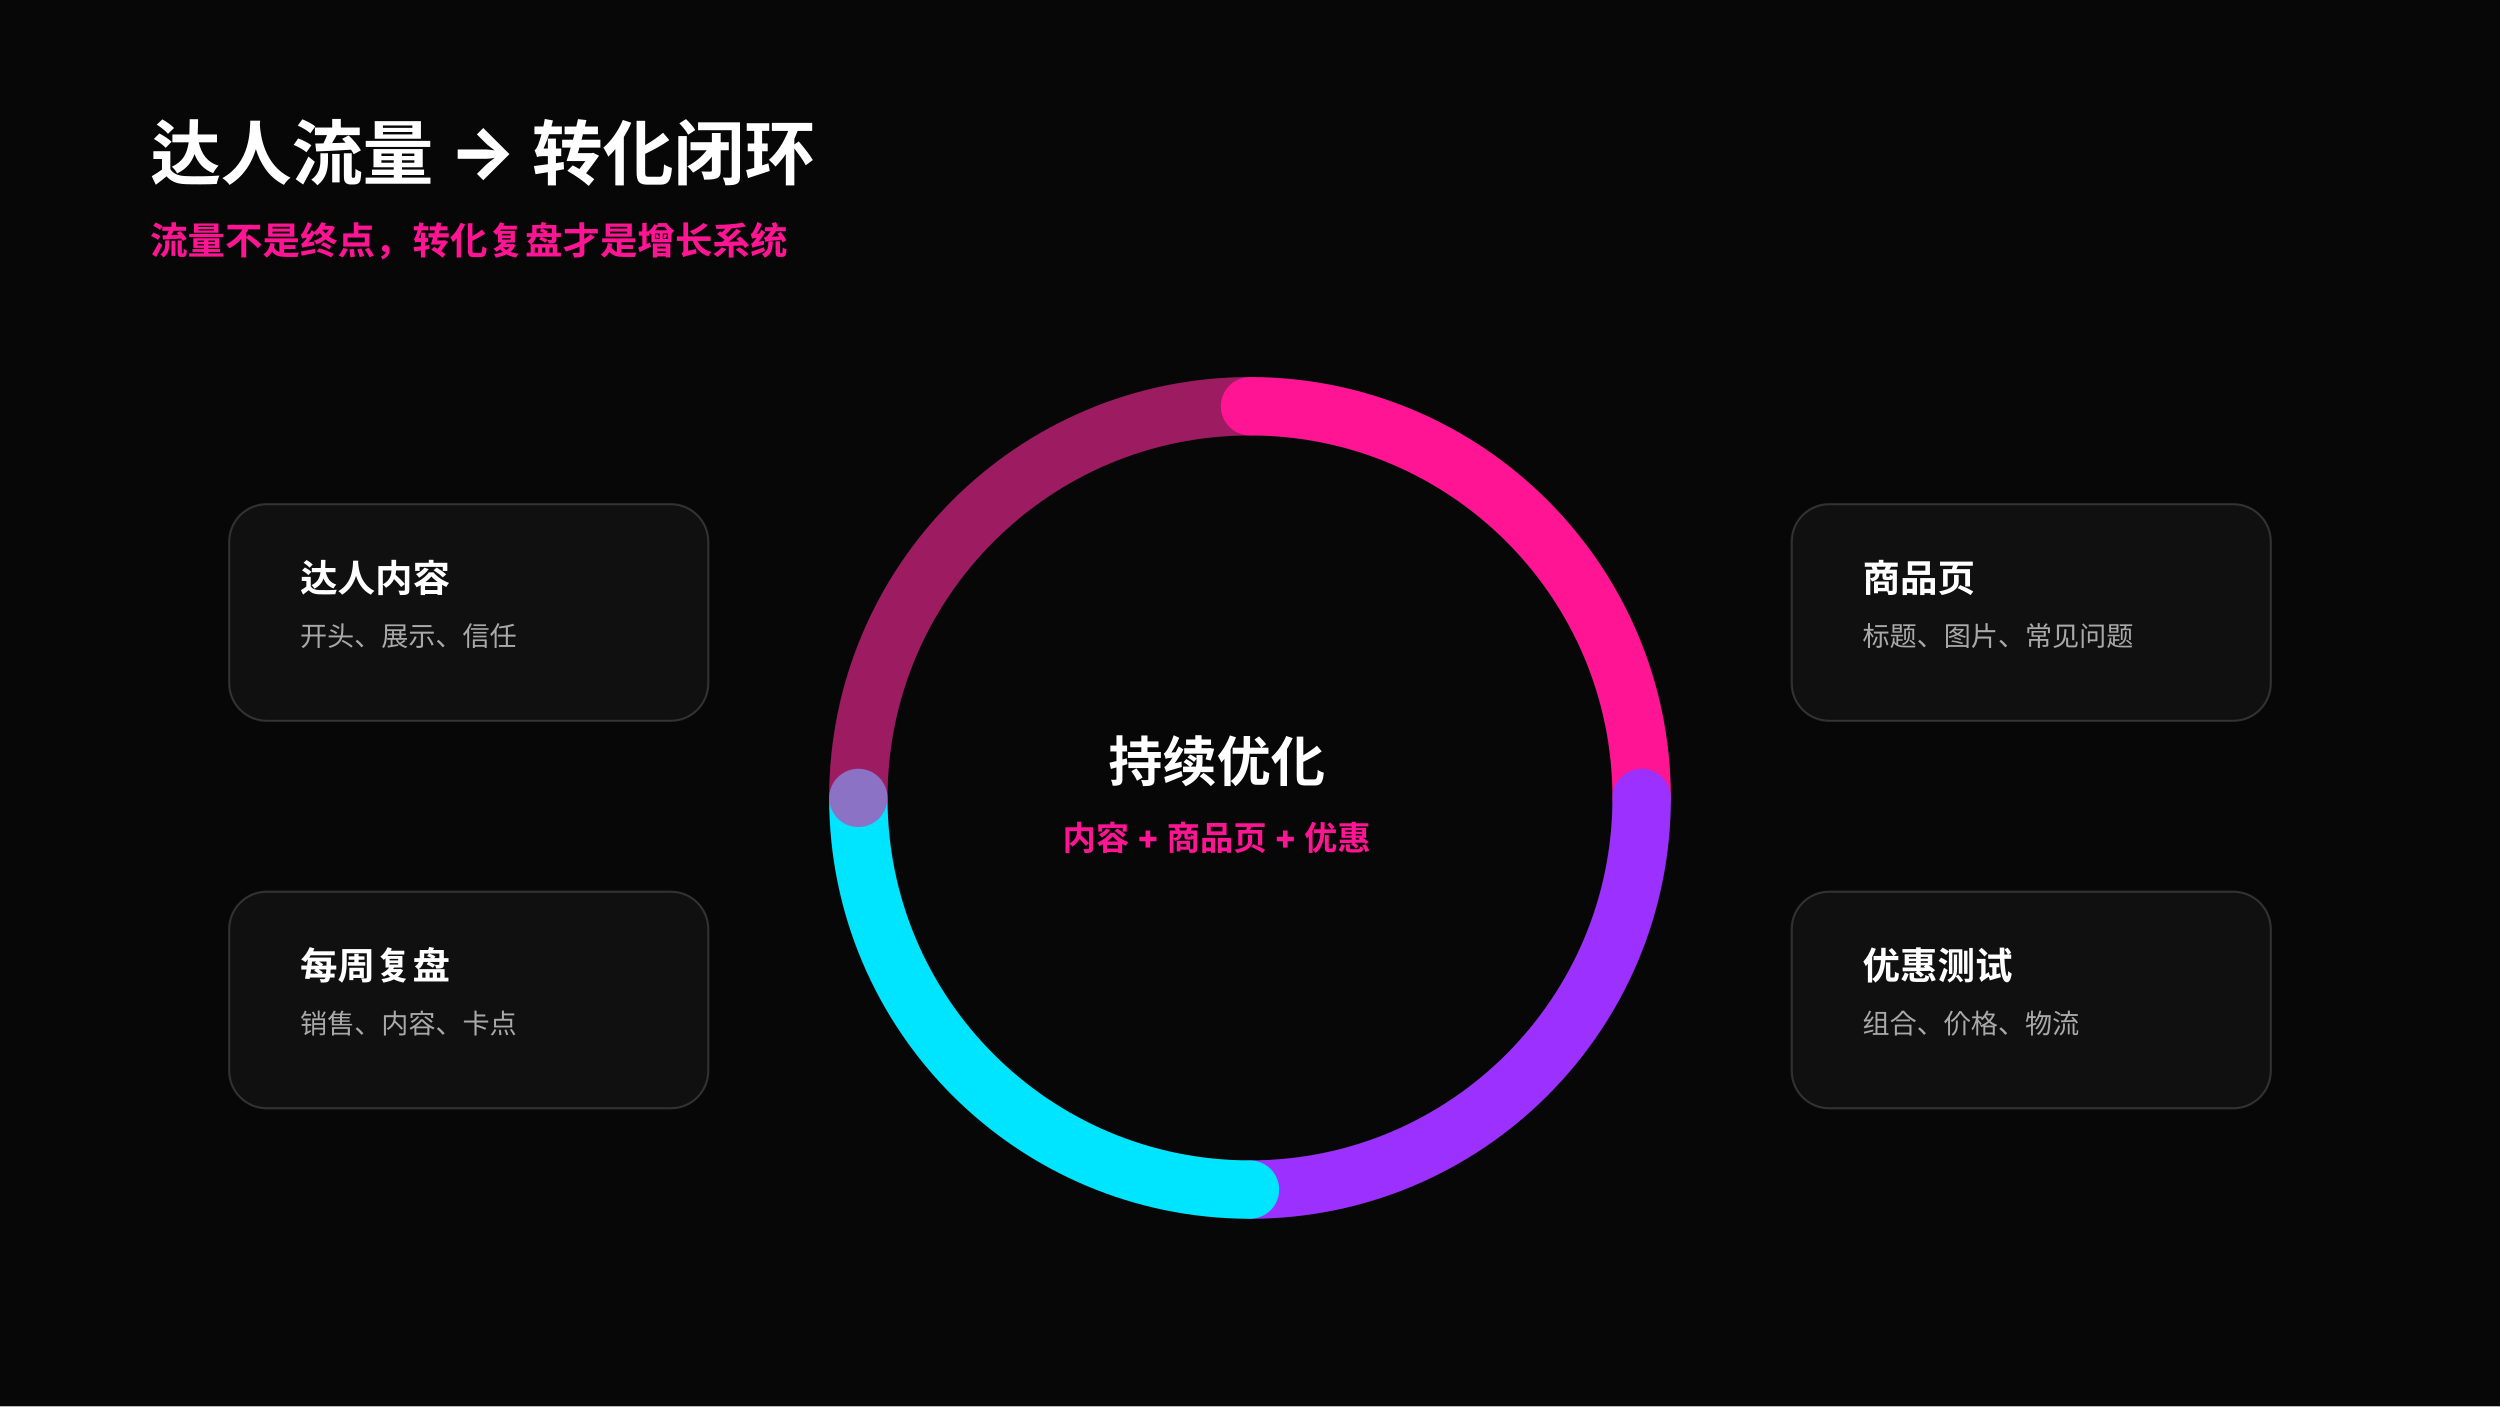
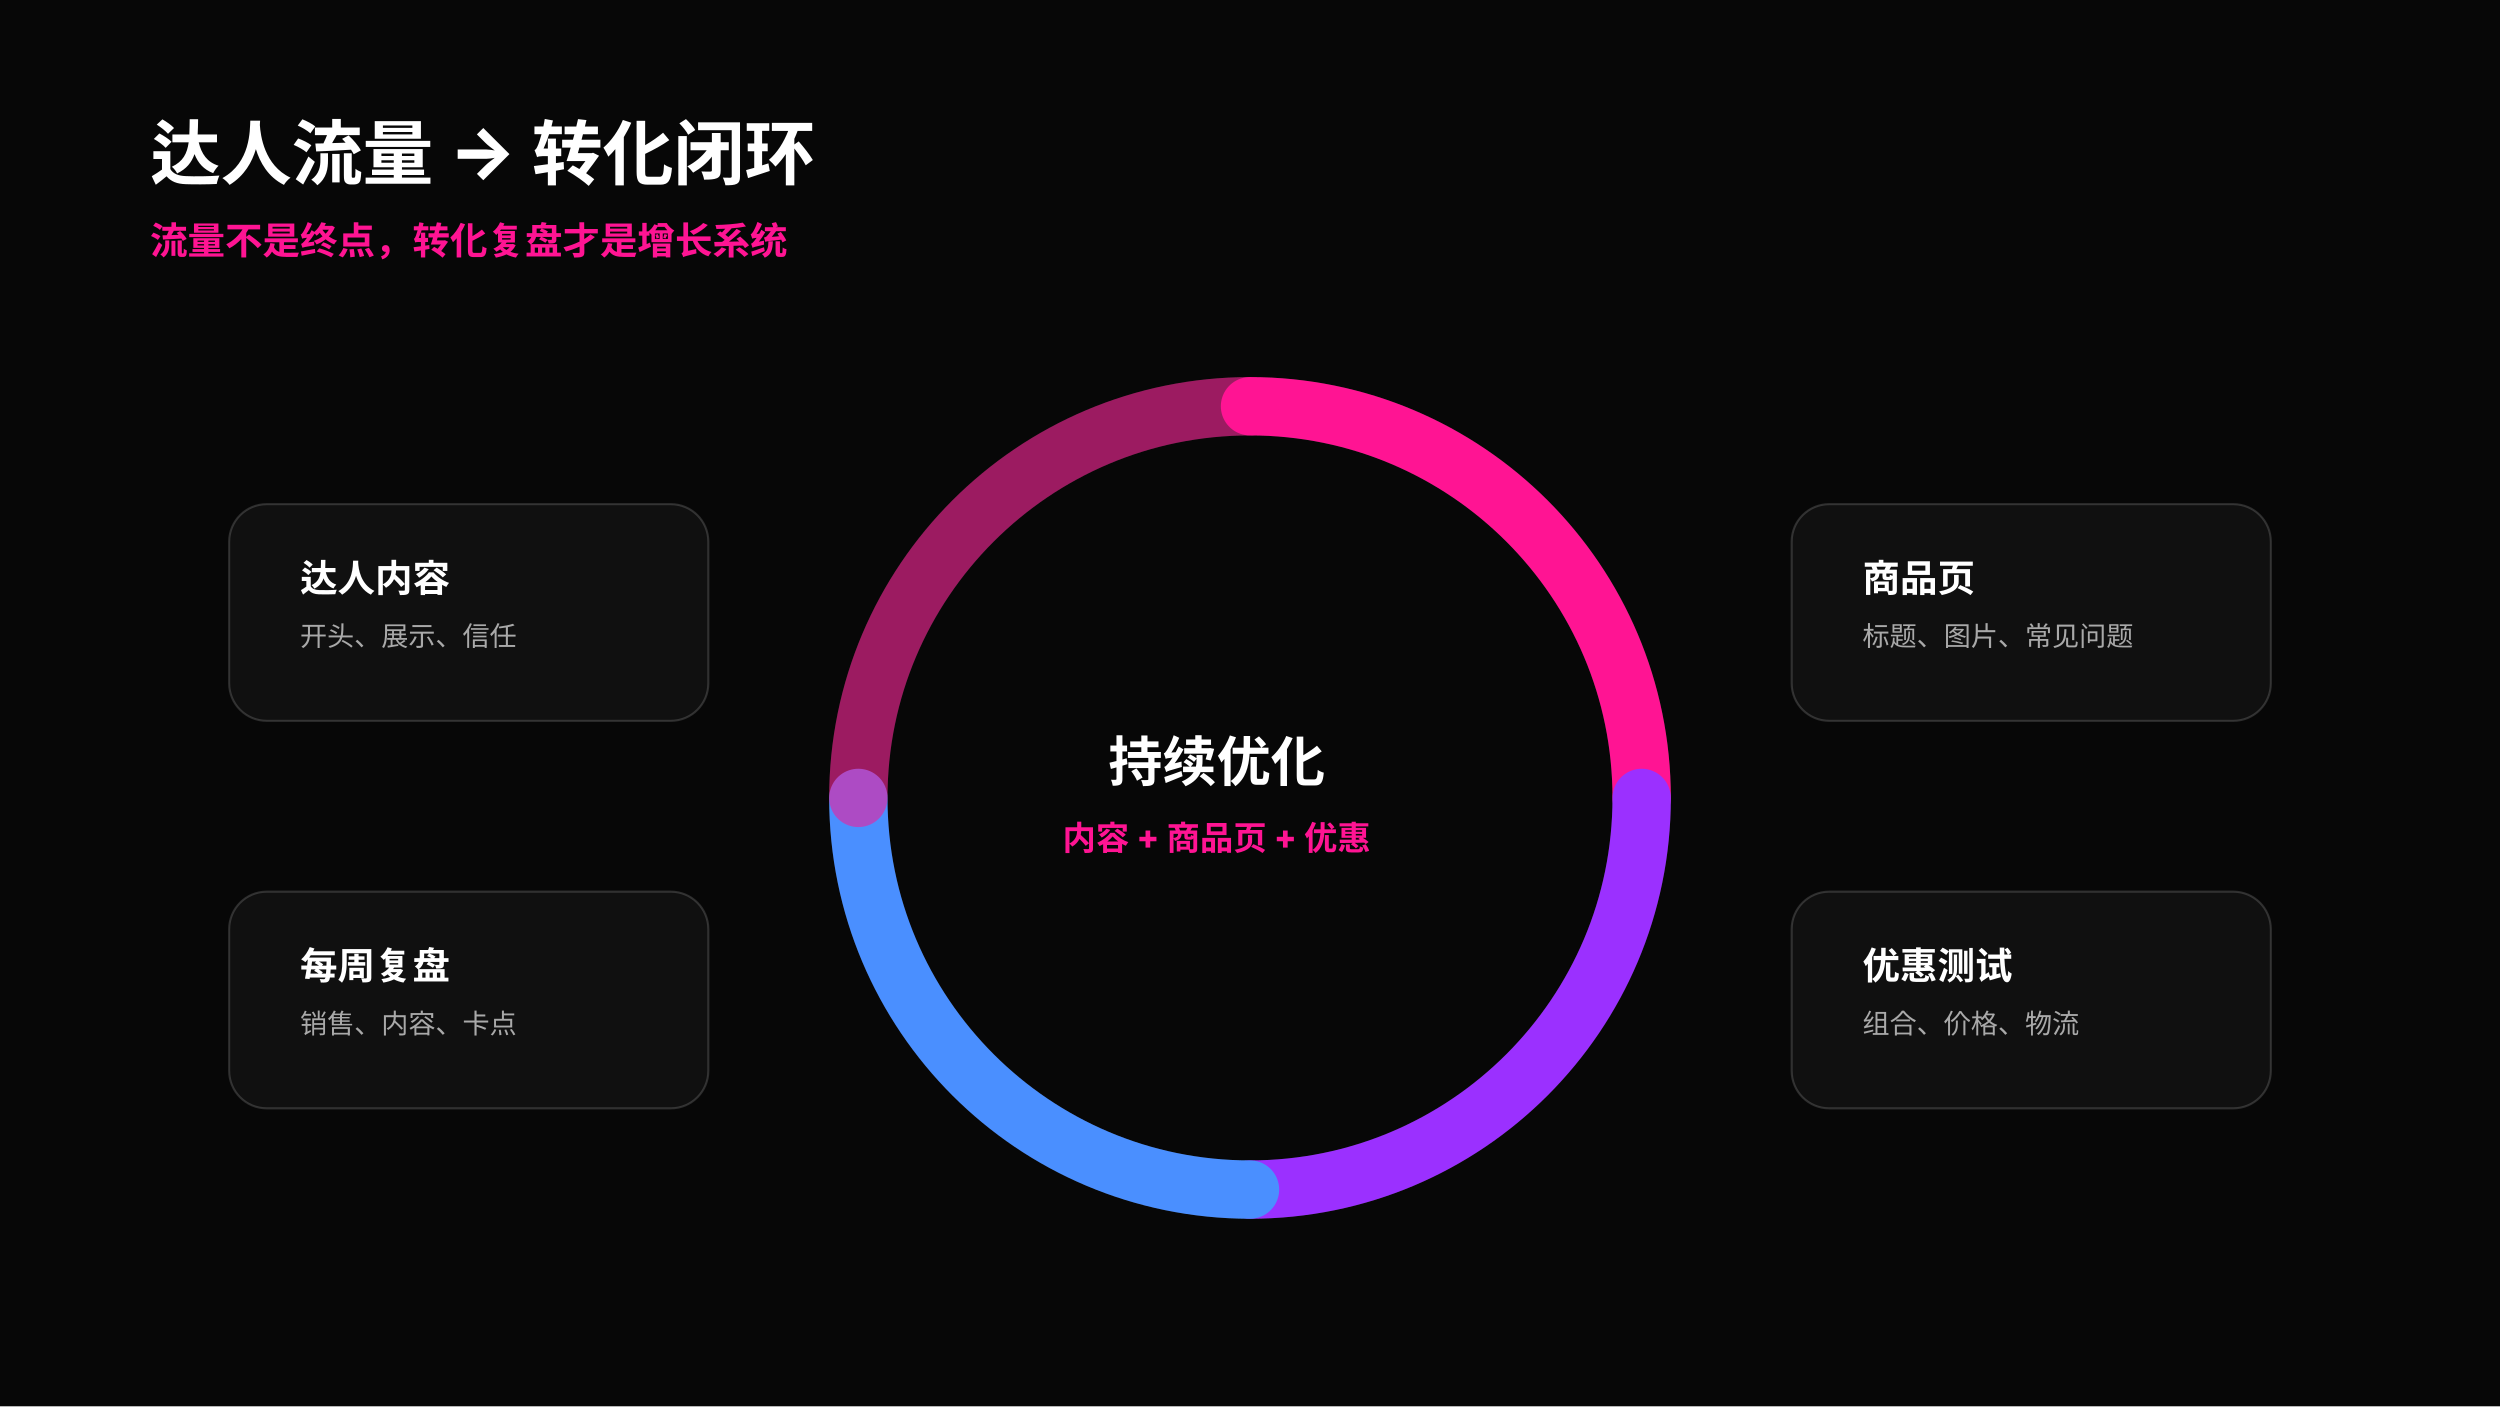
<svg xmlns="http://www.w3.org/2000/svg" width="1200" height="675" viewBox="0 0 1200 675" role="img" aria-labelledby="title desc">
  <rect width="1200" height="675" fill="#070707" />
  <text x="72" y="86" fill="#fff" font-family="Inter, Arial, sans-serif" font-size="34" font-weight="800">达人流量 → 转化闭环</text>
  <text x="72" y="122" fill="#FF1493" font-family="Inter, Arial, sans-serif" font-size="18" font-weight="700">流量不是终点，转化复盘才是增长系统</text>
  <g transform="translate(190 178)" font-family="Inter, Arial, sans-serif">
    <circle cx="410" cy="205" r="188" fill="none" stroke="rgba(255,255,255,.12)" stroke-width="28" />
    <path d="M410 17 A188 188 0 0 1 598 205" fill="none" stroke="#FF1493" stroke-width="28" stroke-linecap="round" />
    <path d="M598 205 A188 188 0 0 1 410 393" fill="none" stroke="#9B30FF" stroke-width="28" stroke-linecap="round" />
-     <path d="M410 393 A188 188 0 0 1 222 205" fill="none" stroke="#00E5FF" stroke-width="28" stroke-linecap="round" />
+     <path d="M410 393 A188 188 0 0 1 222 205" fill="none" stroke="#4A8FFF" stroke-width="28" stroke-linecap="round" />
    <path d="M222 205 A188 188 0 0 1 410 17" fill="none" stroke="#FF1493" stroke-width="28" stroke-linecap="round" opacity=".55" />
    <g fill="#101010" stroke="rgba(255,255,255,.16)">
      <rect x="-80" y="64" width="230" height="104" rx="18" />
      <rect x="670" y="64" width="230" height="104" rx="18" />
      <rect x="670" y="250" width="230" height="104" rx="18" />
      <rect x="-80" y="250" width="230" height="104" rx="18" />
    </g>
    <g fill="#fff" font-size="18" font-weight="900">
      <text x="-46" y="106">达人内容</text>
      <text x="704" y="106">商品页</text>
      <text x="704" y="292">优惠测试</text>
      <text x="-46" y="292">每周复盘</text>
    </g>
    <g fill="rgba(255,255,255,.64)" font-size="13">
      <text x="-46" y="132">开头、展示、信任</text>
      <text x="704" y="132">标题、图片、常见问题</text>
      <text x="704" y="318">组合、价格、物流</text>
      <text x="-46" y="318">销售、内容、卡点</text>
    </g>
    <text x="342" y="197" fill="#fff" font-size="26" font-weight="900">持续优化</text>
    <text x="320" y="230" fill="#FF1493" font-size="16" font-weight="800">内容 + 商品页 + 优惠</text>
  </g>
</svg>
